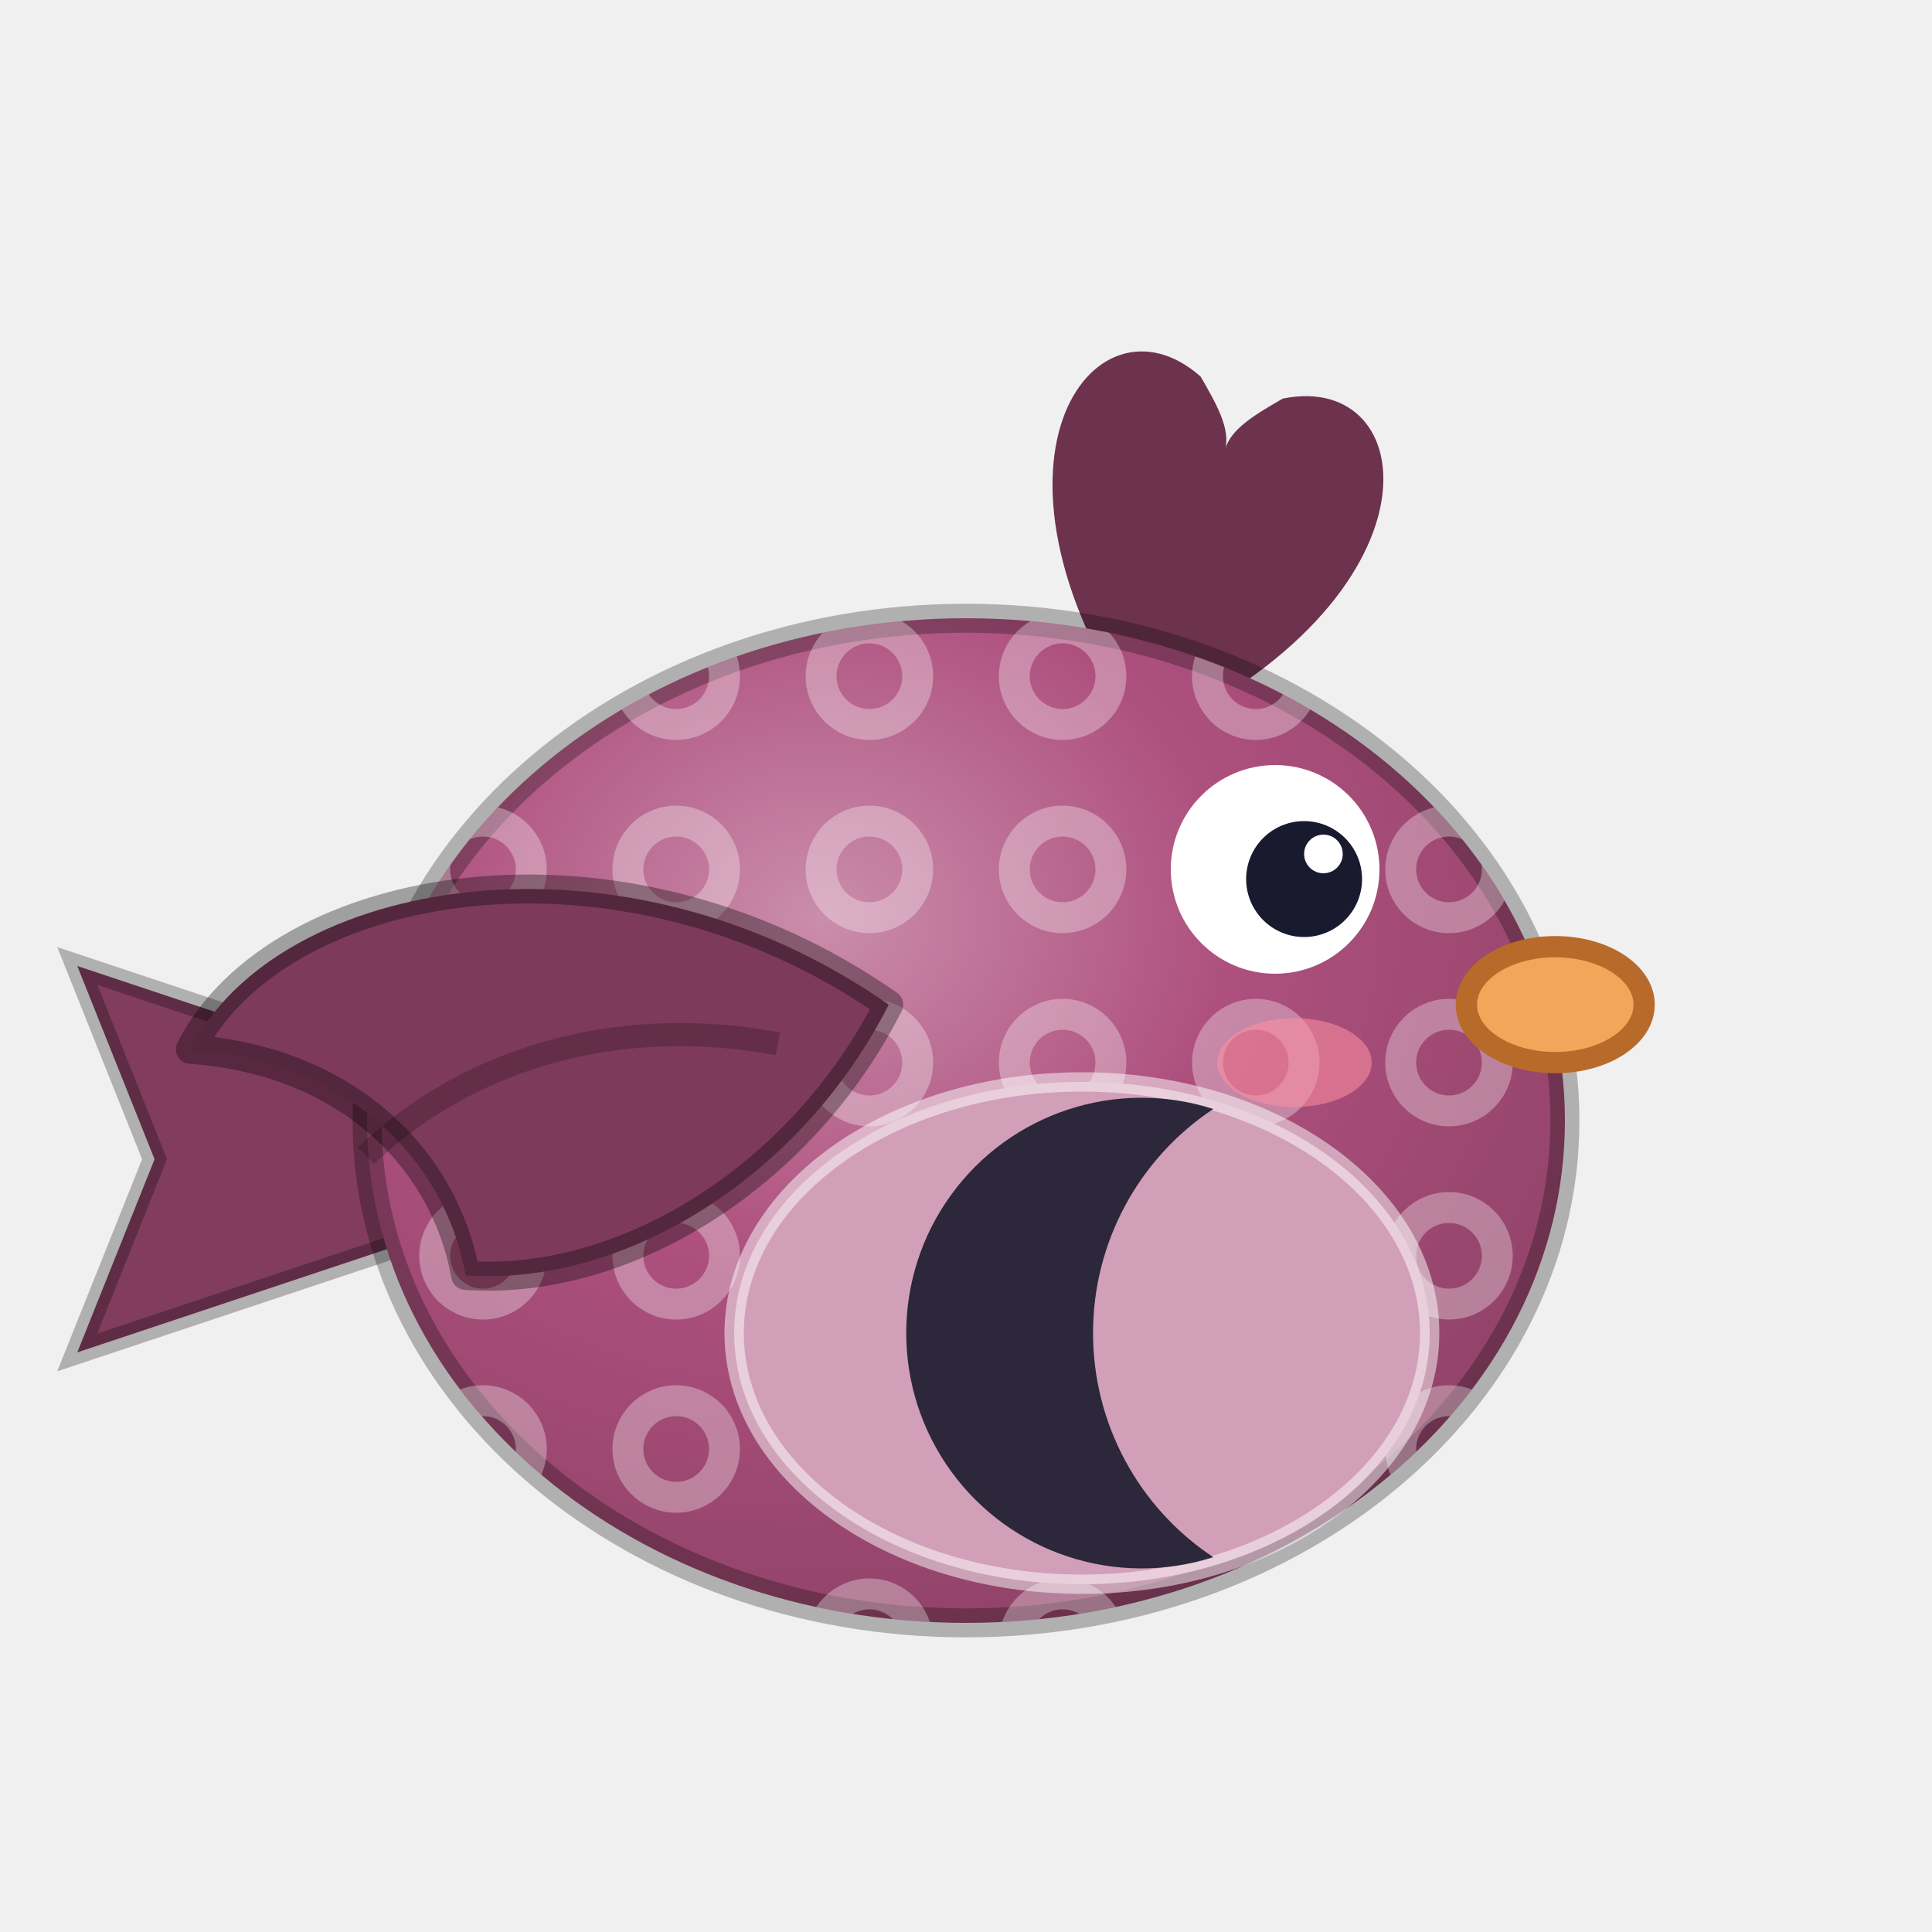
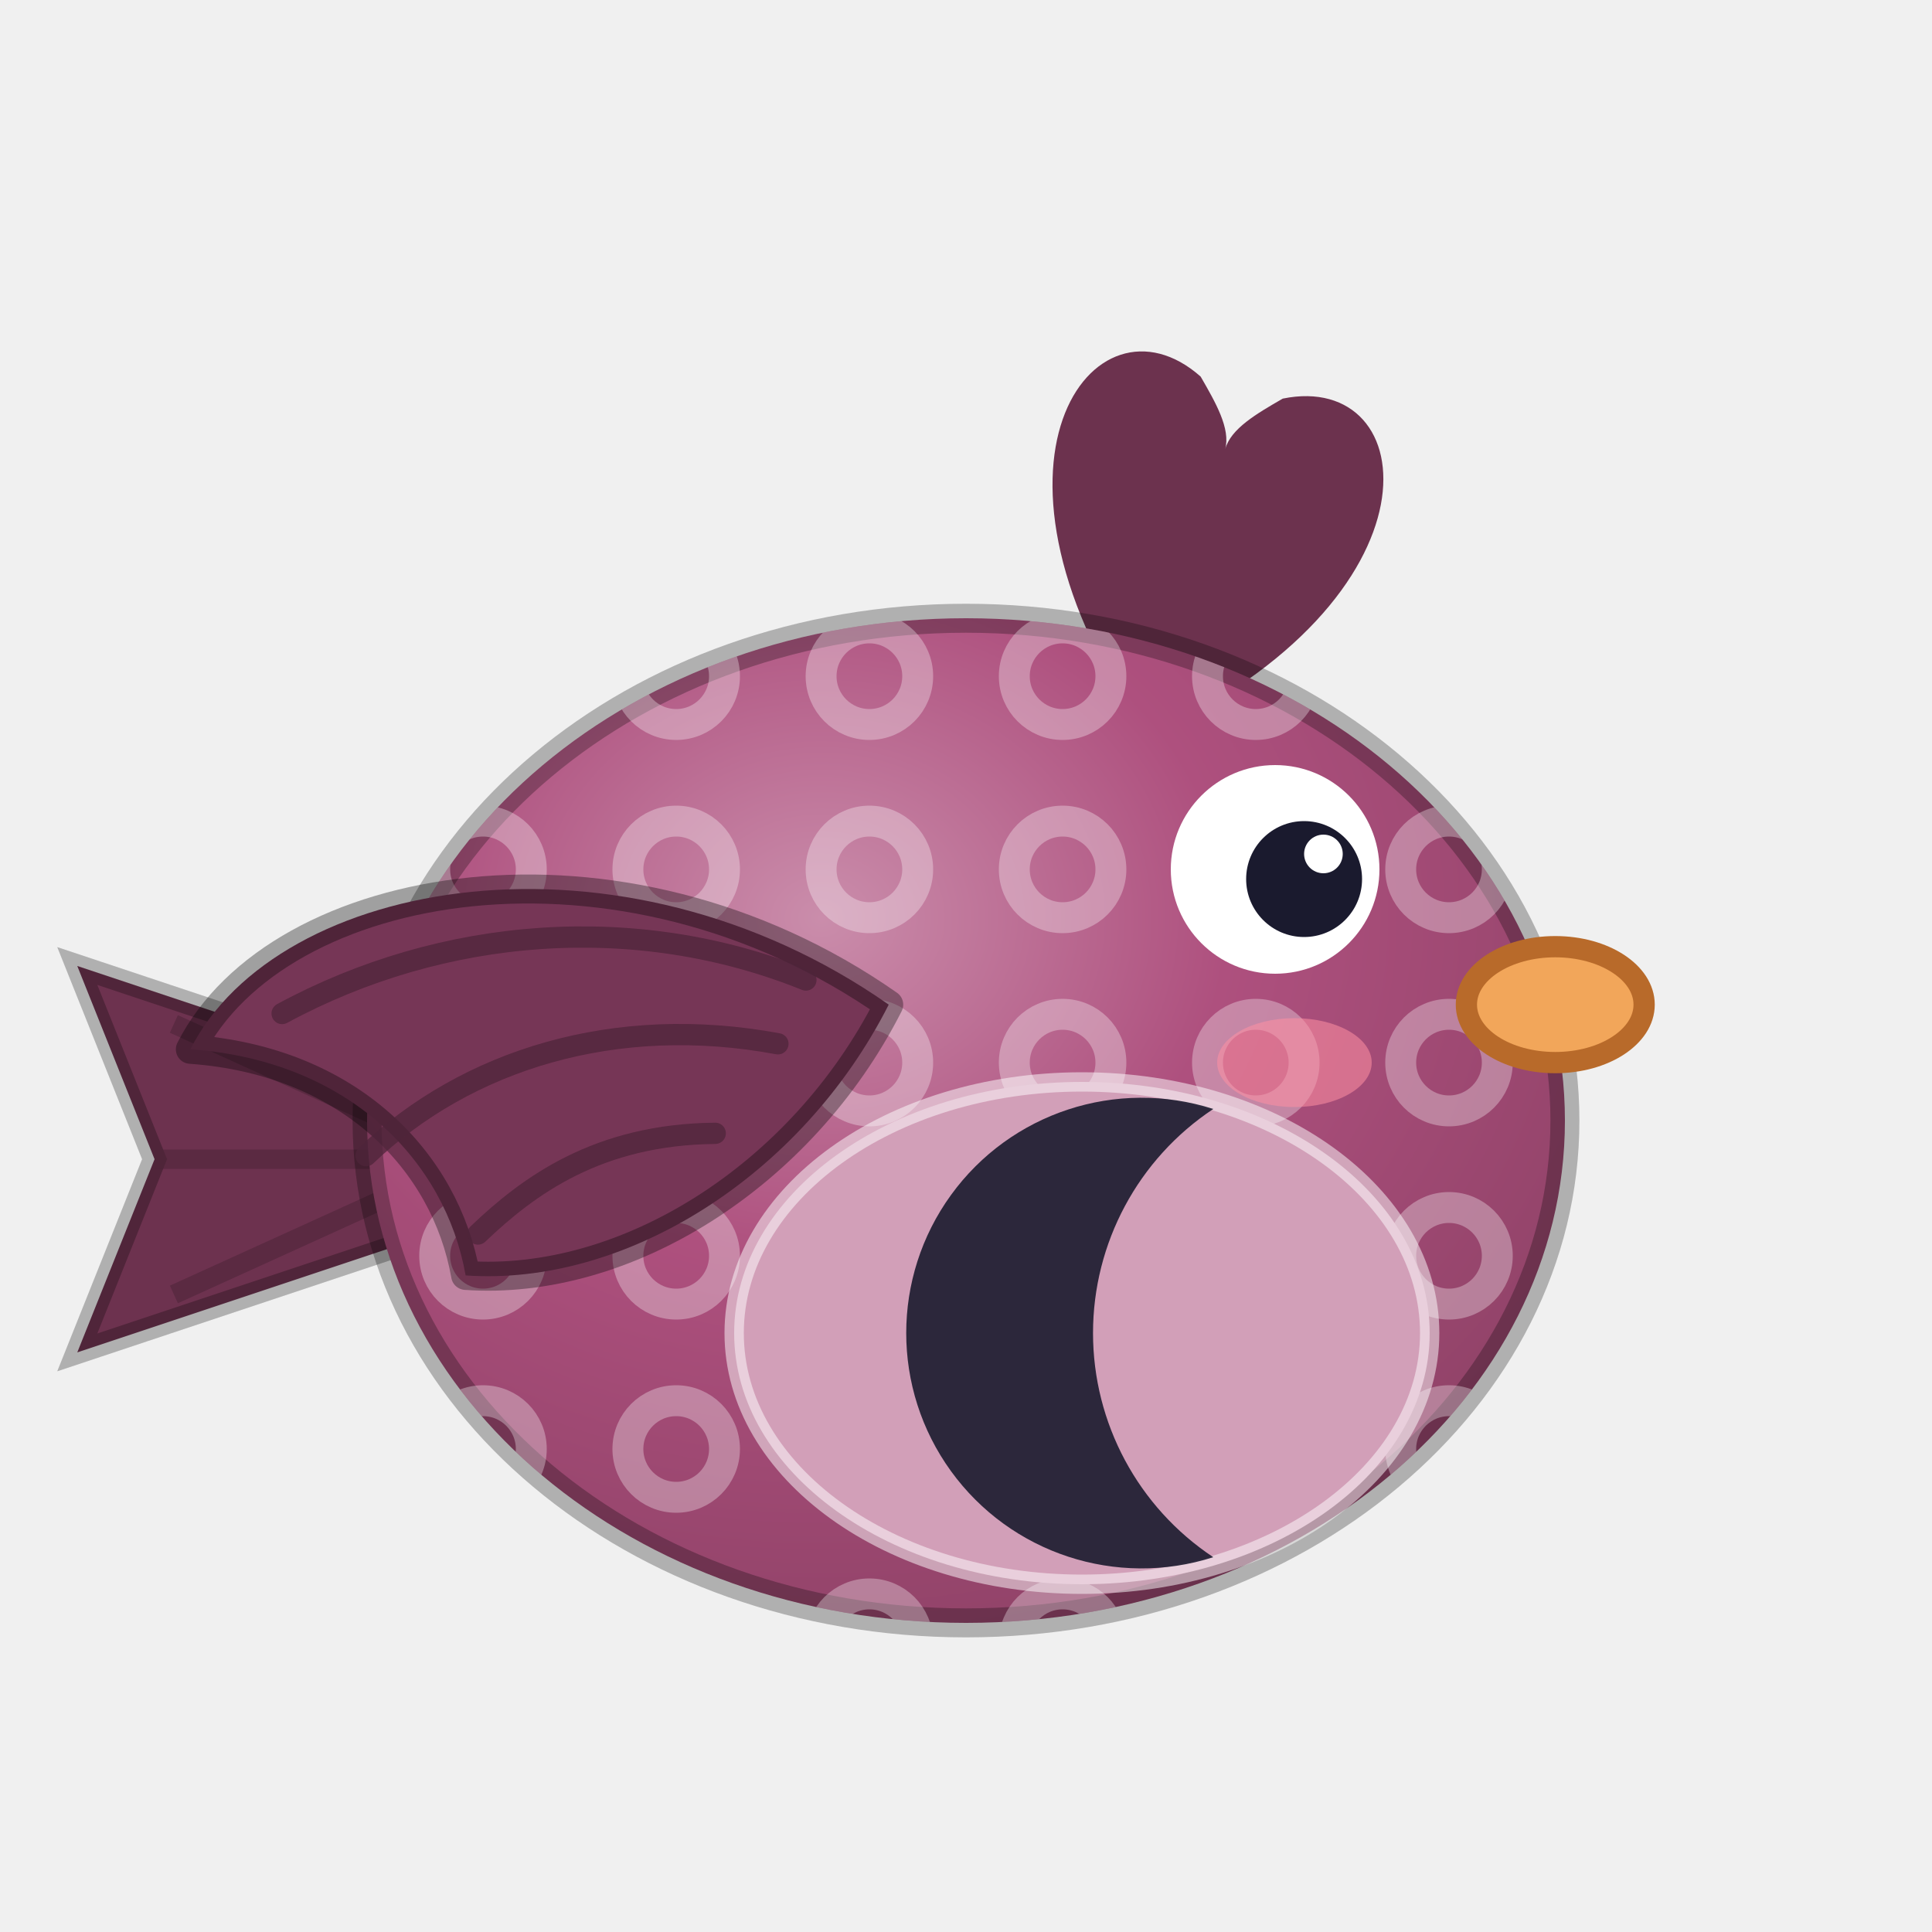
<svg xmlns="http://www.w3.org/2000/svg" viewBox="0 0 100 100" data-kind="color" data-color="pink" data-side-frame="4">
  <defs>
    <radialGradient id="sbpink" cx="38%" cy="30%" r="75%">
      <stop offset="0" stop-color="#CA8DAB" />
      <stop offset=".45" stop-color="#AE507E" />
      <stop offset="1" stop-color="#8F4267" />
    </radialGradient>
    <pattern id="sptpink" width="10" height="10" patternUnits="userSpaceOnUse">
      <g opacity=".32">
        <circle cx="5" cy="5" r="2.5" fill="none" stroke="#FFFFFF" stroke-width="1.6" />
      </g>
    </pattern>
    <clipPath id="scbpink">
      <ellipse cx="50" cy="58" rx="31" ry="26" />
    </clipPath>
  </defs>
-   <path d="M22 56 L4 50 L8 60 L4 70 L22 64z" fill="#823C5E" stroke="#0004" stroke-width="1.2" />
+   <path d="M22 56 L4 50 L8 60 L4 70 L22 64z" fill="#6D324F" stroke="#0004" stroke-width="1.2" />
+   <path d="M20 60 L8 60 M20 58 L9 53 M20 62 L9 67" stroke="#4E2439" stroke-width="1" opacity=".6" />
  <g transform="translate(60 36) scale(1.1) rotate(15) translate(-50 -30)">
    <path d="M50 32 C38 22 42 12 48 15 C49 16 50 17 50 18 C50 17 51 16 52 15 C58 12 62 22 50 32z" fill="#6C324E" />
  </g>
  <ellipse cx="50" cy="58" rx="31" ry="26" fill="url(#sbpink)" stroke="#0004" stroke-width="1.5" />
  <rect x="18" y="30" width="64" height="56" fill="url(#sptpink)" clip-path="url(#scbpink)" />
  <ellipse cx="56" cy="69" rx="18" ry="13" fill="#D29FB8" stroke="#fff" stroke-opacity=".5" stroke-width="1" />
  <g transform="translate(57 69) scale(.58) translate(-50 -50)">
    <path d="M60 30 A21 21 0 1 0 60 70 A24 24 0 0 1 60 30z" fill="#1A1A2E" fill-opacity=".9" />
  </g>
  <circle cx="66" cy="45" r="5.4" fill="#fff" />
  <circle cx="67.5" cy="45.5" r="3" fill="#1A1A2E" />
  <circle cx="68.5" cy="44.2" r="1" fill="#fff" />
  <ellipse cx="80.5" cy="52" rx="4.6" ry="3" fill="#F2A65A" stroke="#B86A2A" stroke-width="1.1" />
  <ellipse cx="67" cy="55" rx="4" ry="2.3" fill="#FF8FA3" opacity=".55" />
  <g transform="rotate(-10 46 52)">
-     <path d="M46 52 C34 40 16 40 10 48 C18 50 22 56 22 62 C30 64 40 60 46 52z" fill="#7D3A5B" stroke="#0005" stroke-width="1.5" stroke-linejoin="round" />
-     <path d="M40 53 C32 50 24 51 18 55" fill="none" stroke="#0003" stroke-width="1.2" />
+     <path d="M46 52 C34 40 16 40 10 48 C18 50 22 56 22 62 C30 64 40 60 46 52z" fill="#763656" stroke="#0005" stroke-width="1.5" stroke-linejoin="round" />
+     <path d="M40 53 C32 50 24 51 18 55 M42 50 C34 45 24 44 15 47 M36 57 C30 56 26 58 23 60" fill="none" stroke="#4E2439" stroke-width="1.1" stroke-linecap="round" opacity=".75" />
  </g>
  <g transform="translate(0 0)" />
</svg>
